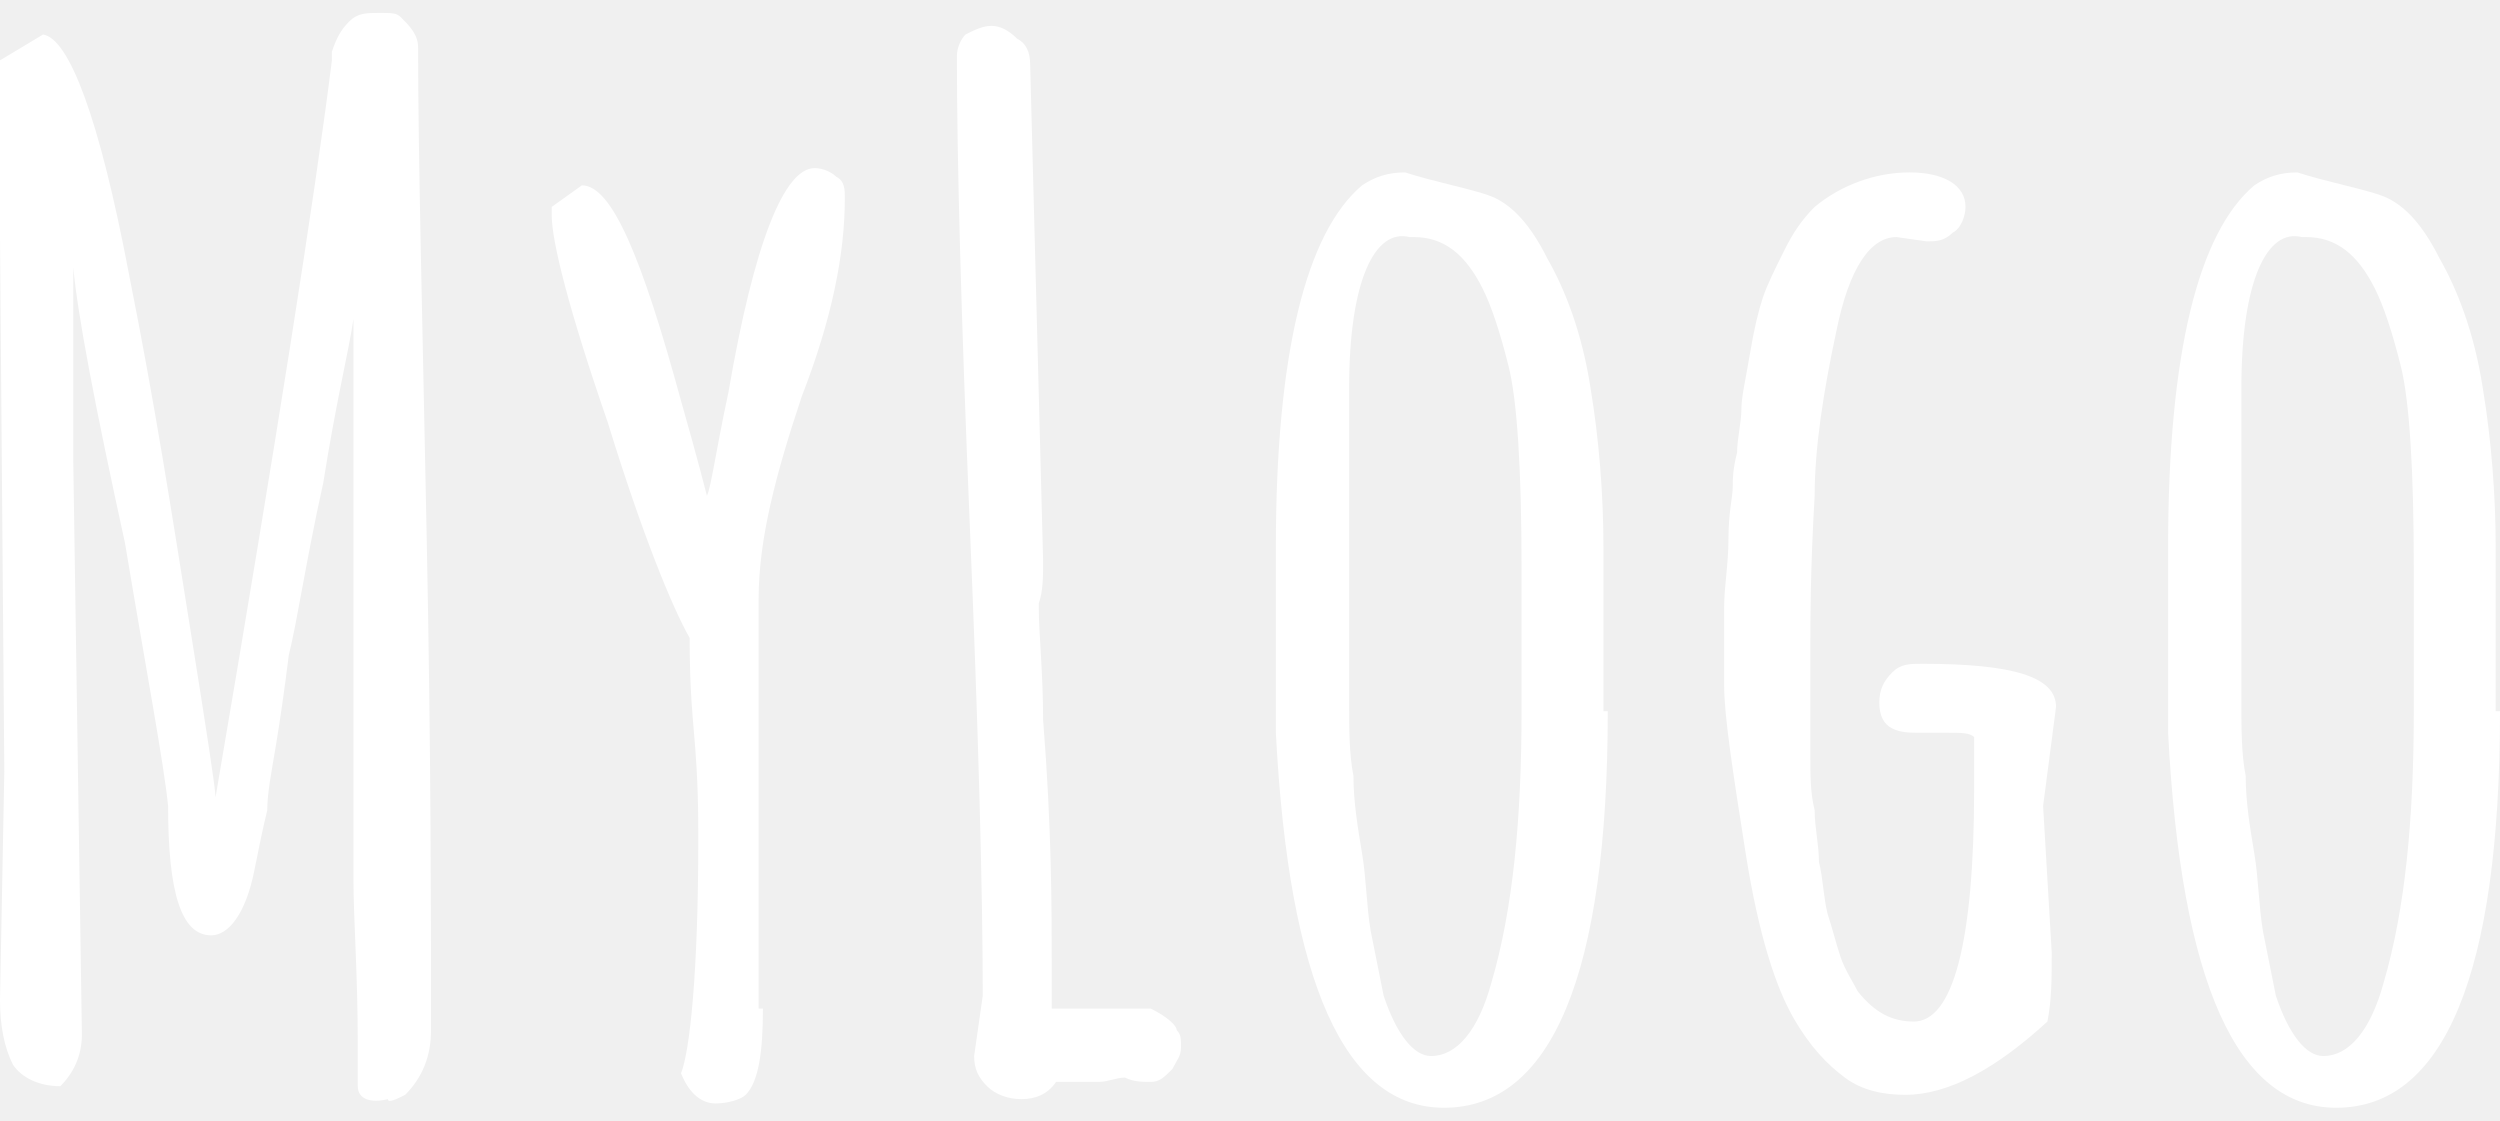
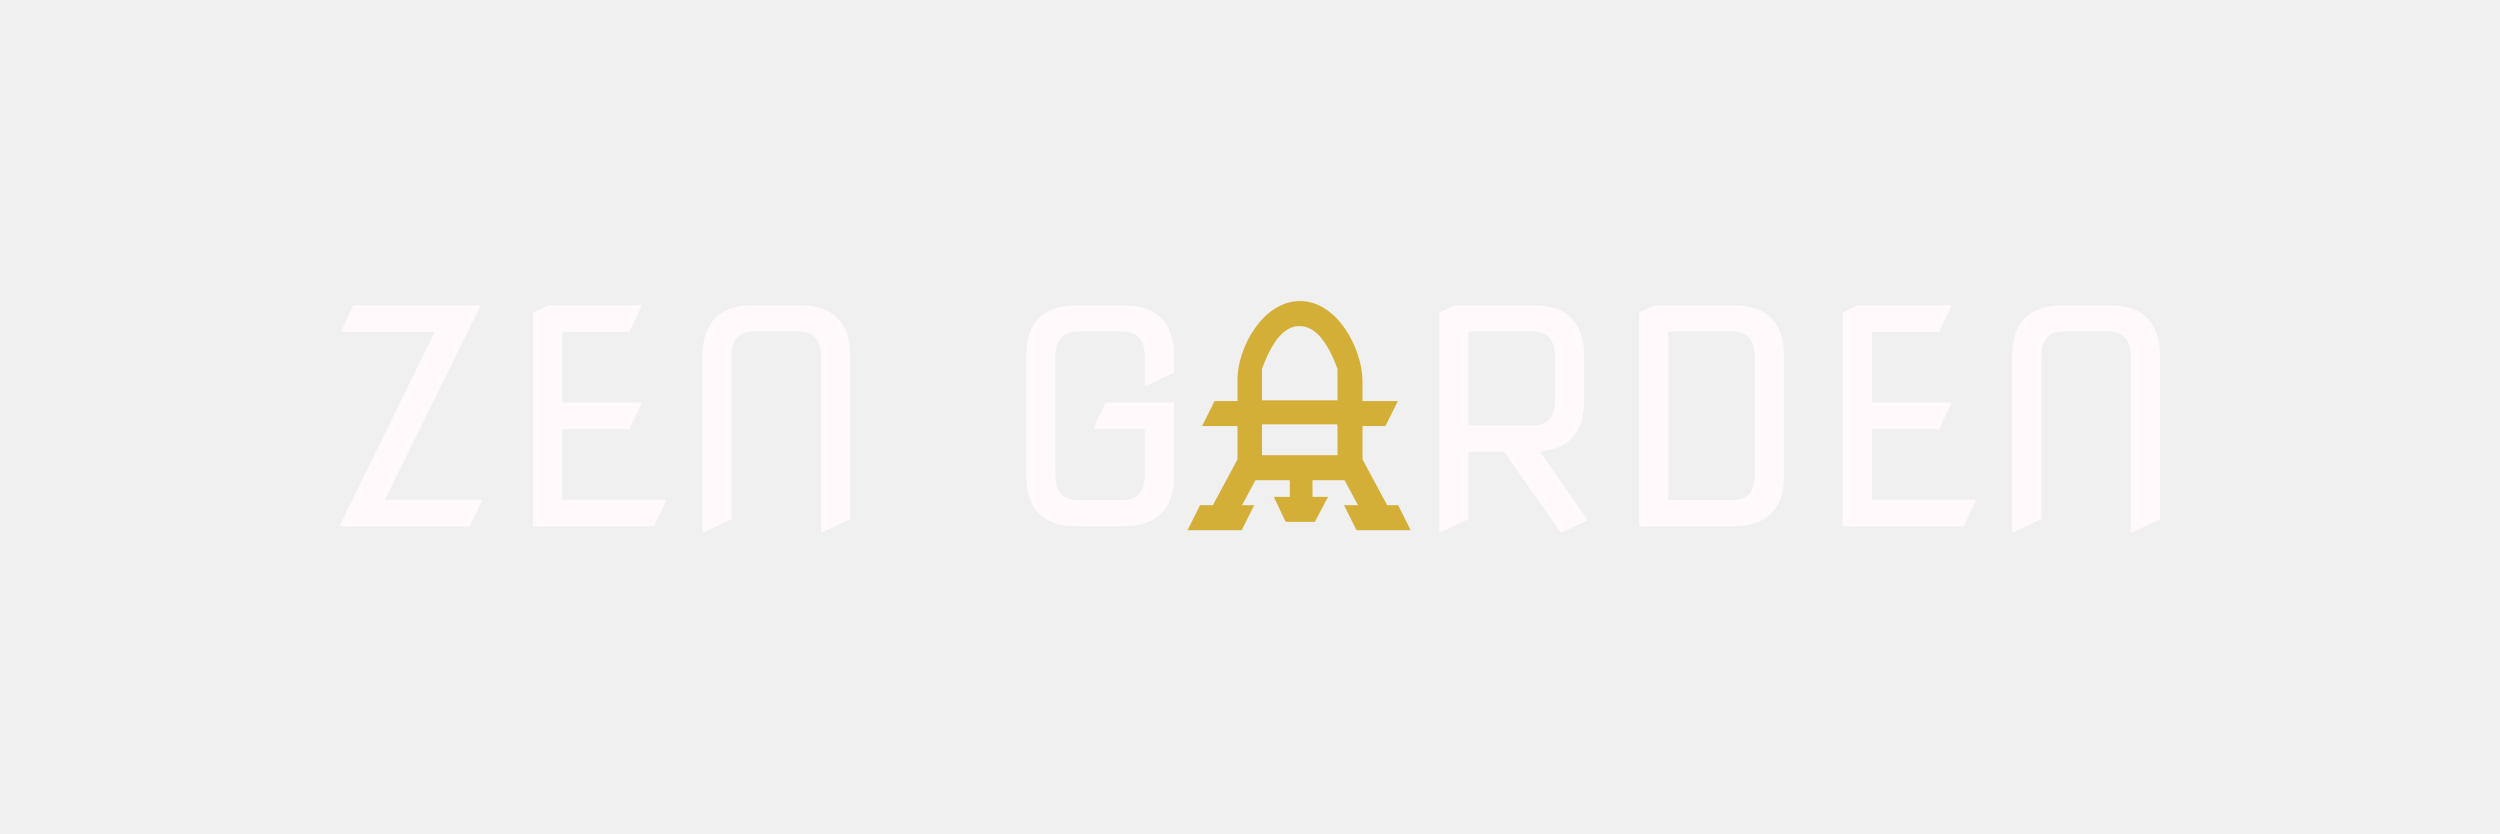
- <svg xmlns="http://www.w3.org/2000/svg" version="1.1" id="Layer_1" x="0px" y="0px" width="58px" height="26px" viewBox="0 0 58 26" enable-background="new 0 0 58 26" xml:space="preserve">
-   <g>
-     <path fill="#FFFFFF" d="M5,18.5C6.4,10.3,7.3,4.6,7.7,1.4V1.2c0.1-0.3,0.2-0.5,0.4-0.7c0.2-0.2,0.4-0.2,0.7-0.2s0.4,0,0.5,0.1   c0.2,0.2,0.4,0.4,0.4,0.7c0,2.5,0.1,6.3,0.2,11.4C10,17.5,10,21.3,10,23.9c0,0.6-0.2,1.1-0.6,1.5C9.2,25.5,9,25.6,9,25.5   c-0.4,0.1-0.7,0-0.7-0.3c0-0.1,0-0.3,0-0.5l0-0.5c0-1.6-0.1-2.9-0.1-3.8c0-0.9,0-2.2,0-3.8c0-1.6,0-4.7,0-9.2   c-0.1,0.7-0.4,1.9-0.7,3.8c-0.4,1.8-0.6,3.2-0.8,4c-0.1,0.8-0.2,1.5-0.3,2.1s-0.2,1.1-0.2,1.5c-0.1,0.4-0.2,0.9-0.3,1.4   c-0.2,1-0.6,1.5-1,1.5c-0.7,0-1-1-1-3c-0.1-1-0.5-3.1-1-6.1C2.2,9.4,1.8,7.3,1.7,6.2c0,2,0,3.5,0,4.5L1.9,24c0,0.5-0.2,0.9-0.5,1.2   c-0.5,0-0.9-0.2-1.1-0.5C0.1,24.3,0,23.8,0,23.2l0.1-5.3L0,5.5c0-1.4,0-2.8,0-4.1L1,0.8c0.6,0.1,1.3,1.9,2,5.6   C3.6,9.4,4,12,4.4,14.5C4.8,17,5,18.3,5,18.5z" />
-     <path fill="#FFFFFF" d="M17.7,23.4c0,1-0.1,1.7-0.4,2c-0.1,0.1-0.4,0.2-0.7,0.2c-0.3,0-0.6-0.2-0.8-0.7c0.2-0.5,0.4-2.3,0.4-5.4   c0-0.6,0-1.4-0.1-2.5c-0.1-1.1-0.1-1.8-0.1-2.2c-0.4-0.7-1.1-2.4-1.9-5c-0.9-2.6-1.3-4.2-1.3-4.8V4.8l0.7-0.5c0.7,0,1.4,1.7,2.3,5   c0.4,1.4,0.6,2.2,0.6,2.2c0.1-0.2,0.2-1,0.5-2.4c0.6-3.5,1.3-5.2,2-5.2c0.2,0,0.4,0.1,0.5,0.2c0.2,0.1,0.2,0.3,0.2,0.5   c0,1.3-0.3,2.8-1,4.6c-0.6,1.8-1,3.3-1,4.7V23.4z" />
-     <path fill="#FFFFFF" d="M23.9,1.5L24.2,13c0,0.4,0,0.7-0.1,1v0.1c0,0.6,0.1,1.5,0.1,2.6c0.2,2.5,0.2,4.4,0.2,5.7v1h2.3   c0.4,0.2,0.6,0.4,0.6,0.5c0.1,0.1,0.1,0.2,0.1,0.4s-0.1,0.3-0.2,0.5c-0.2,0.2-0.3,0.3-0.5,0.3c-0.2,0-0.4,0-0.6-0.1   c-0.2,0-0.4,0.1-0.6,0.1l-1,0c-0.2,0.3-0.5,0.4-0.8,0.4s-0.6-0.1-0.8-0.3c-0.2-0.2-0.3-0.4-0.3-0.7l0.2-1.4c0-2.4-0.1-6.1-0.3-10.9   c-0.2-4.8-0.3-8.5-0.3-10.9c0-0.2,0.1-0.4,0.2-0.5c0.2-0.1,0.4-0.2,0.6-0.2s0.4,0.1,0.6,0.3C23.8,1,23.9,1.2,23.9,1.5z" />
-     <path fill="#FFFFFF" d="M37.3,16.5c0,6.1-1.3,9.2-3.8,9.2c-2.3,0-3.6-2.9-3.9-8.7c0-0.6,0-1.1,0-1.7l0-2v-0.6c0-4.5,0.7-7.3,2-8.4   C31.9,4.1,32.2,4,32.6,4c0.3,0.1,0.7,0.2,1.1,0.3c0.4,0.1,0.8,0.2,1,0.3c0.4,0.2,0.8,0.6,1.2,1.4c0.4,0.7,0.8,1.7,1,3   c0.2,1.2,0.3,2.5,0.3,3.7V16.5z M31.3,9l0,1.9l0,3.1c0,0.3,0,0.6,0,0.9c0,0.4,0,0.8,0,1.4s0,1.2,0.1,1.7c0,0.6,0.1,1.2,0.2,1.8   c0.1,0.6,0.1,1.2,0.2,1.8c0.1,0.5,0.2,1,0.3,1.5c0.3,0.9,0.7,1.4,1.1,1.4c0.6,0,1.1-0.6,1.4-1.7c0.5-1.7,0.7-3.8,0.7-6.3l0-3.3   c0-2.3-0.1-3.9-0.3-4.7c-0.2-0.8-0.4-1.4-0.6-1.8c-0.4-0.8-0.9-1.2-1.6-1.2c0,0,0,0-0.1,0C31.9,5.3,31.3,6.5,31.3,9z" />
-     <path fill="#FFFFFF" d="M45.2,17l-0.6,0c-0.3,0-0.5,0-0.7-0.1c-0.2-0.1-0.3-0.3-0.3-0.6s0.1-0.5,0.3-0.7c0.2-0.2,0.4-0.2,0.7-0.2v0   c2.1,0,3.1,0.3,3.1,1l-0.3,2.3l0.2,3.4c0,0.6,0,1.1-0.1,1.6c-1.2,1.1-2.3,1.7-3.3,1.7c-0.5,0-1-0.1-1.4-0.4   c-0.4-0.3-0.8-0.7-1.2-1.4c-0.4-0.7-0.8-1.9-1.1-3.8c-0.3-1.9-0.5-3.2-0.5-3.9c0-0.7,0-1.3,0-1.8c0-0.5,0.1-1,0.1-1.6   s0.1-1,0.1-1.2c0-0.2,0-0.4,0.1-0.8c0-0.3,0.1-0.7,0.1-1c0-0.3,0.1-0.7,0.2-1.3c0.1-0.6,0.2-1,0.3-1.3c0.1-0.3,0.3-0.7,0.5-1.1   c0.2-0.4,0.4-0.7,0.7-1c0.6-0.5,1.4-0.8,2.2-0.8c0.8,0,1.3,0.3,1.3,0.8c0,0.2-0.1,0.5-0.3,0.6c-0.2,0.2-0.4,0.2-0.6,0.2L44,5.5   c-0.6,0-1.1,0.7-1.4,2.2c-0.3,1.4-0.5,2.7-0.5,3.8c-0.1,1.7-0.1,2.9-0.1,3.5s0,1,0,1.3c0,0.3,0,0.7,0,1.2c0,0.5,0,0.9,0.1,1.3   c0,0.4,0.1,0.8,0.1,1.2c0.1,0.4,0.1,0.8,0.2,1.2c0.1,0.3,0.2,0.7,0.3,1c0.1,0.3,0.3,0.6,0.4,0.8c0.4,0.5,0.8,0.7,1.3,0.7   c0.9,0,1.4-1.8,1.4-5.4v-1.2C45.7,17,45.5,17,45.2,17z" />
-     <path fill="#FFFFFF" d="M58,16.5c0,6.1-1.3,9.2-3.8,9.2c-2.3,0-3.6-2.9-3.9-8.7c0-0.6,0-1.1,0-1.7l0-2v-0.6c0-4.5,0.7-7.3,2-8.4   C52.6,4.1,52.9,4,53.3,4c0.3,0.1,0.7,0.2,1.1,0.3c0.4,0.1,0.8,0.2,1,0.3c0.4,0.2,0.8,0.6,1.2,1.4c0.4,0.7,0.8,1.7,1,3   c0.2,1.2,0.3,2.5,0.3,3.7V16.5z M52,9l0,1.9l0,3.1c0,0.3,0,0.6,0,0.9c0,0.4,0,0.8,0,1.4s0,1.2,0.1,1.7c0,0.6,0.1,1.2,0.2,1.8   c0.1,0.6,0.1,1.2,0.2,1.8c0.1,0.5,0.2,1,0.3,1.5c0.3,0.9,0.7,1.4,1.1,1.4c0.6,0,1.1-0.6,1.4-1.7c0.5-1.7,0.7-3.8,0.7-6.3l0-3.3   c0-2.3-0.1-3.9-0.3-4.7c-0.2-0.8-0.4-1.4-0.6-1.8c-0.4-0.8-0.9-1.2-1.6-1.2c0,0,0,0-0.1,0C52.6,5.3,52,6.5,52,9z" />
+ <svg xmlns="http://www.w3.org/2000/svg" style="isolation:isolate" viewBox="0 0 600 200" width="600pt" height="200pt">
+   <defs>
+     <clipPath id="_clipPath_dODWBsq47GhDxKYjfkiv4urrlyUjuwtA">
+       <rect width="600" height="200" />
+     </clipPath>
+   </defs>
+   <g clip-path="url(#_clipPath_dODWBsq47GhDxKYjfkiv4urrlyUjuwtA)">
+     <path d=" M 297 115.254 L 297 91.077 C 297 83.448 303.086 72.254 312 72.254 C 320.914 72.254 326.779 83.506 327 91.077 L 327 115.254 L 297 115.254 Z  M 302.877 109.254 L 302.877 88.548 Q 306.602 78.18 311.939 78.254 Q 317.276 78.328 321 88.548 L 321 109.254 L 302.877 109.254 Z " fill-rule="evenodd" fill="rgb(212,175,55)" />
+     <path d=" M 309.561 114.844 L 309.561 123.254 L 315 123.254 L 315 114.844 L 309.561 114.844 Z " fill="rgb(212,175,55)" />
+     <path d=" M 302.877 102.254 L 288.5 102.254 L 291.5 96.254 L 302.877 96.254 L 302.877 102.254 Z  M 321 102.254 L 332.5 102.254 L 335.5 96.254 L 321 96.254 L 321 102.254 Z " fill-rule="evenodd" fill="rgb(212,175,55)" />
+     <path d=" M 288 121.254 L 285 127.254 L 298 127.254 L 301 121.254 L 288 121.254 Z " fill="rgb(212,175,55)" />
+     <path d=" M 301.375 96.077 L 298.375 101.844 L 324 101.844 L 322 96.077 L 301.375 96.077 Z " fill="rgb(212,175,55)" />
+     <path d=" M 318.719 119.254 L 315.561 125.254 L 308.561 125.254 L 305.719 119.254 L 318.719 119.254 Z " fill="rgb(212,175,55)" />
+     <path d=" M 335.561 121.254 L 338.561 127.254 L 325.561 127.254 L 322.561 121.254 L 335.561 121.254 Z " fill="rgb(212,175,55)" />
+     <path d=" M 297 110.254 L 290 123.254 L 297 123.254 L 304 110.254 L 297 110.254 Z " fill="rgb(212,175,55)" />
+     <path d=" M 327 110.254 L 334 123.254 L 327 123.254 L 320 110.254 L 327 110.254 Z " fill="rgb(212,175,55)" />
+     <path d=" M 269.467 126.34 L 258.568 126.34 L 258.568 126.34 Q 246.264 126.34 246.264 114.035 L 246.264 114.035 L 246.264 85.559 L 246.264 85.559 Q 246.264 73.254 258.568 73.254 L 258.568 73.254 L 269.467 73.254 L 269.467 73.254 Q 281.771 73.254 281.771 85.559 L 281.771 85.559 L 281.771 89.426 L 275.092 92.59 L 274.74 92.59 L 274.74 85.559 L 274.74 85.559 Q 274.74 79.582 269.467 79.582 L 269.467 79.582 L 258.568 79.582 L 258.568 79.582 Q 253.295 79.582 253.295 85.559 L 253.295 85.559 L 253.295 114.035 L 253.295 114.035 Q 253.295 120.012 258.568 120.012 L 258.568 120.012 L 269.467 120.012 L 269.467 120.012 Q 274.74 120.012 274.74 114.035 L 274.74 114.035 L 274.74 102.996 L 262.506 102.996 L 262.506 102.645 L 265.354 96.598 L 281.771 96.598 L 281.771 114.035 L 281.771 114.035 Q 281.771 126.34 269.467 126.34 L 269.467 126.34 Z  M 367.904 79.582 L 352.436 79.582 L 352.436 102.082 L 367.904 102.082 L 367.904 102.082 Q 373.178 102.082 373.178 96.105 L 373.178 96.105 L 373.178 85.559 L 373.178 85.559 Q 373.178 79.582 367.904 79.582 L 367.904 79.582 Z  M 345.756 127.746 L 345.404 127.746 L 345.404 75.012 L 349.131 73.254 L 367.904 73.254 L 367.904 73.254 Q 380.209 73.254 380.209 85.559 L 380.209 85.559 L 380.209 96.105 L 380.209 96.105 Q 380.209 107.566 369.557 108.34 L 369.557 108.34 L 381.053 124.828 L 374.865 127.746 L 374.514 127.746 L 360.979 108.41 L 352.436 108.41 L 352.436 124.582 L 345.756 127.746 Z  M 400.389 79.582 L 400.389 120.012 L 415.857 120.012 L 415.857 120.012 Q 421.131 120.012 421.131 114.035 L 421.131 114.035 L 421.131 85.559 L 421.131 85.559 Q 421.131 79.582 415.857 79.582 L 415.857 79.582 L 400.389 79.582 Z  M 415.857 126.34 L 393.357 126.34 L 393.357 75.012 L 397.084 73.254 L 415.857 73.254 L 415.857 73.254 Q 428.162 73.254 428.162 85.559 L 428.162 85.559 L 428.162 114.035 L 428.162 114.035 Q 428.162 126.34 415.857 126.34 L 415.857 126.34 Z  M 471.264 126.34 L 442.225 126.34 L 442.225 75.012 L 445.951 73.254 L 468.24 73.254 L 468.24 73.605 L 465.393 79.652 L 449.256 79.652 L 449.256 96.598 L 468.24 96.598 L 468.24 96.949 L 465.393 102.996 L 449.256 102.996 L 449.256 119.941 L 474.111 119.941 L 474.111 120.293 L 471.264 126.34 Z  M 483.252 127.746 L 482.9 127.746 L 482.9 85.559 L 482.9 85.559 Q 482.9 73.254 495.205 73.254 L 495.205 73.254 L 506.104 73.254 L 506.104 73.254 Q 518.408 73.254 518.408 85.559 L 518.408 85.559 L 518.408 124.582 L 511.729 127.746 L 511.377 127.746 L 511.377 85.559 L 511.377 85.559 Q 511.377 79.582 506.104 79.582 L 506.104 79.582 L 495.205 79.582 L 495.205 79.582 Q 489.932 79.582 489.932 85.559 L 489.932 85.559 L 489.932 124.582 L 483.252 127.746 Z  M 112.74 126.34 L 81.592 126.34 L 81.592 125.988 L 104.338 79.652 L 81.943 79.652 L 81.943 79.301 L 84.791 73.254 L 115.236 73.254 L 115.236 73.605 L 92.385 119.941 L 115.588 119.941 L 115.588 120.293 L 112.74 126.34 Z  M 156.932 126.34 L 127.893 126.34 L 127.893 75.012 L 131.619 73.254 L 153.908 73.254 L 153.908 73.605 L 151.061 79.652 L 134.924 79.652 L 134.924 96.598 L 153.908 96.598 L 153.908 96.949 L 151.061 102.996 L 134.924 102.996 L 134.924 119.941 L 159.779 119.941 L 159.779 120.293 L 156.932 126.34 Z  M 168.92 127.746 L 168.568 127.746 L 168.568 85.559 L 168.568 85.559 Q 168.568 73.254 180.873 73.254 L 180.873 73.254 L 191.771 73.254 L 191.771 73.254 Q 204.076 73.254 204.076 85.559 L 204.076 85.559 L 204.076 124.582 L 197.396 127.746 L 197.045 127.746 L 197.045 85.559 L 197.045 85.559 Q 197.045 79.582 191.771 79.582 L 191.771 79.582 L 180.873 79.582 L 180.873 79.582 Q 175.6 79.582 175.6 85.559 L 175.6 85.559 L 175.6 124.582 L 168.92 127.746 Z " fill="rgb(255,249,251)" />
  </g>
</svg>
